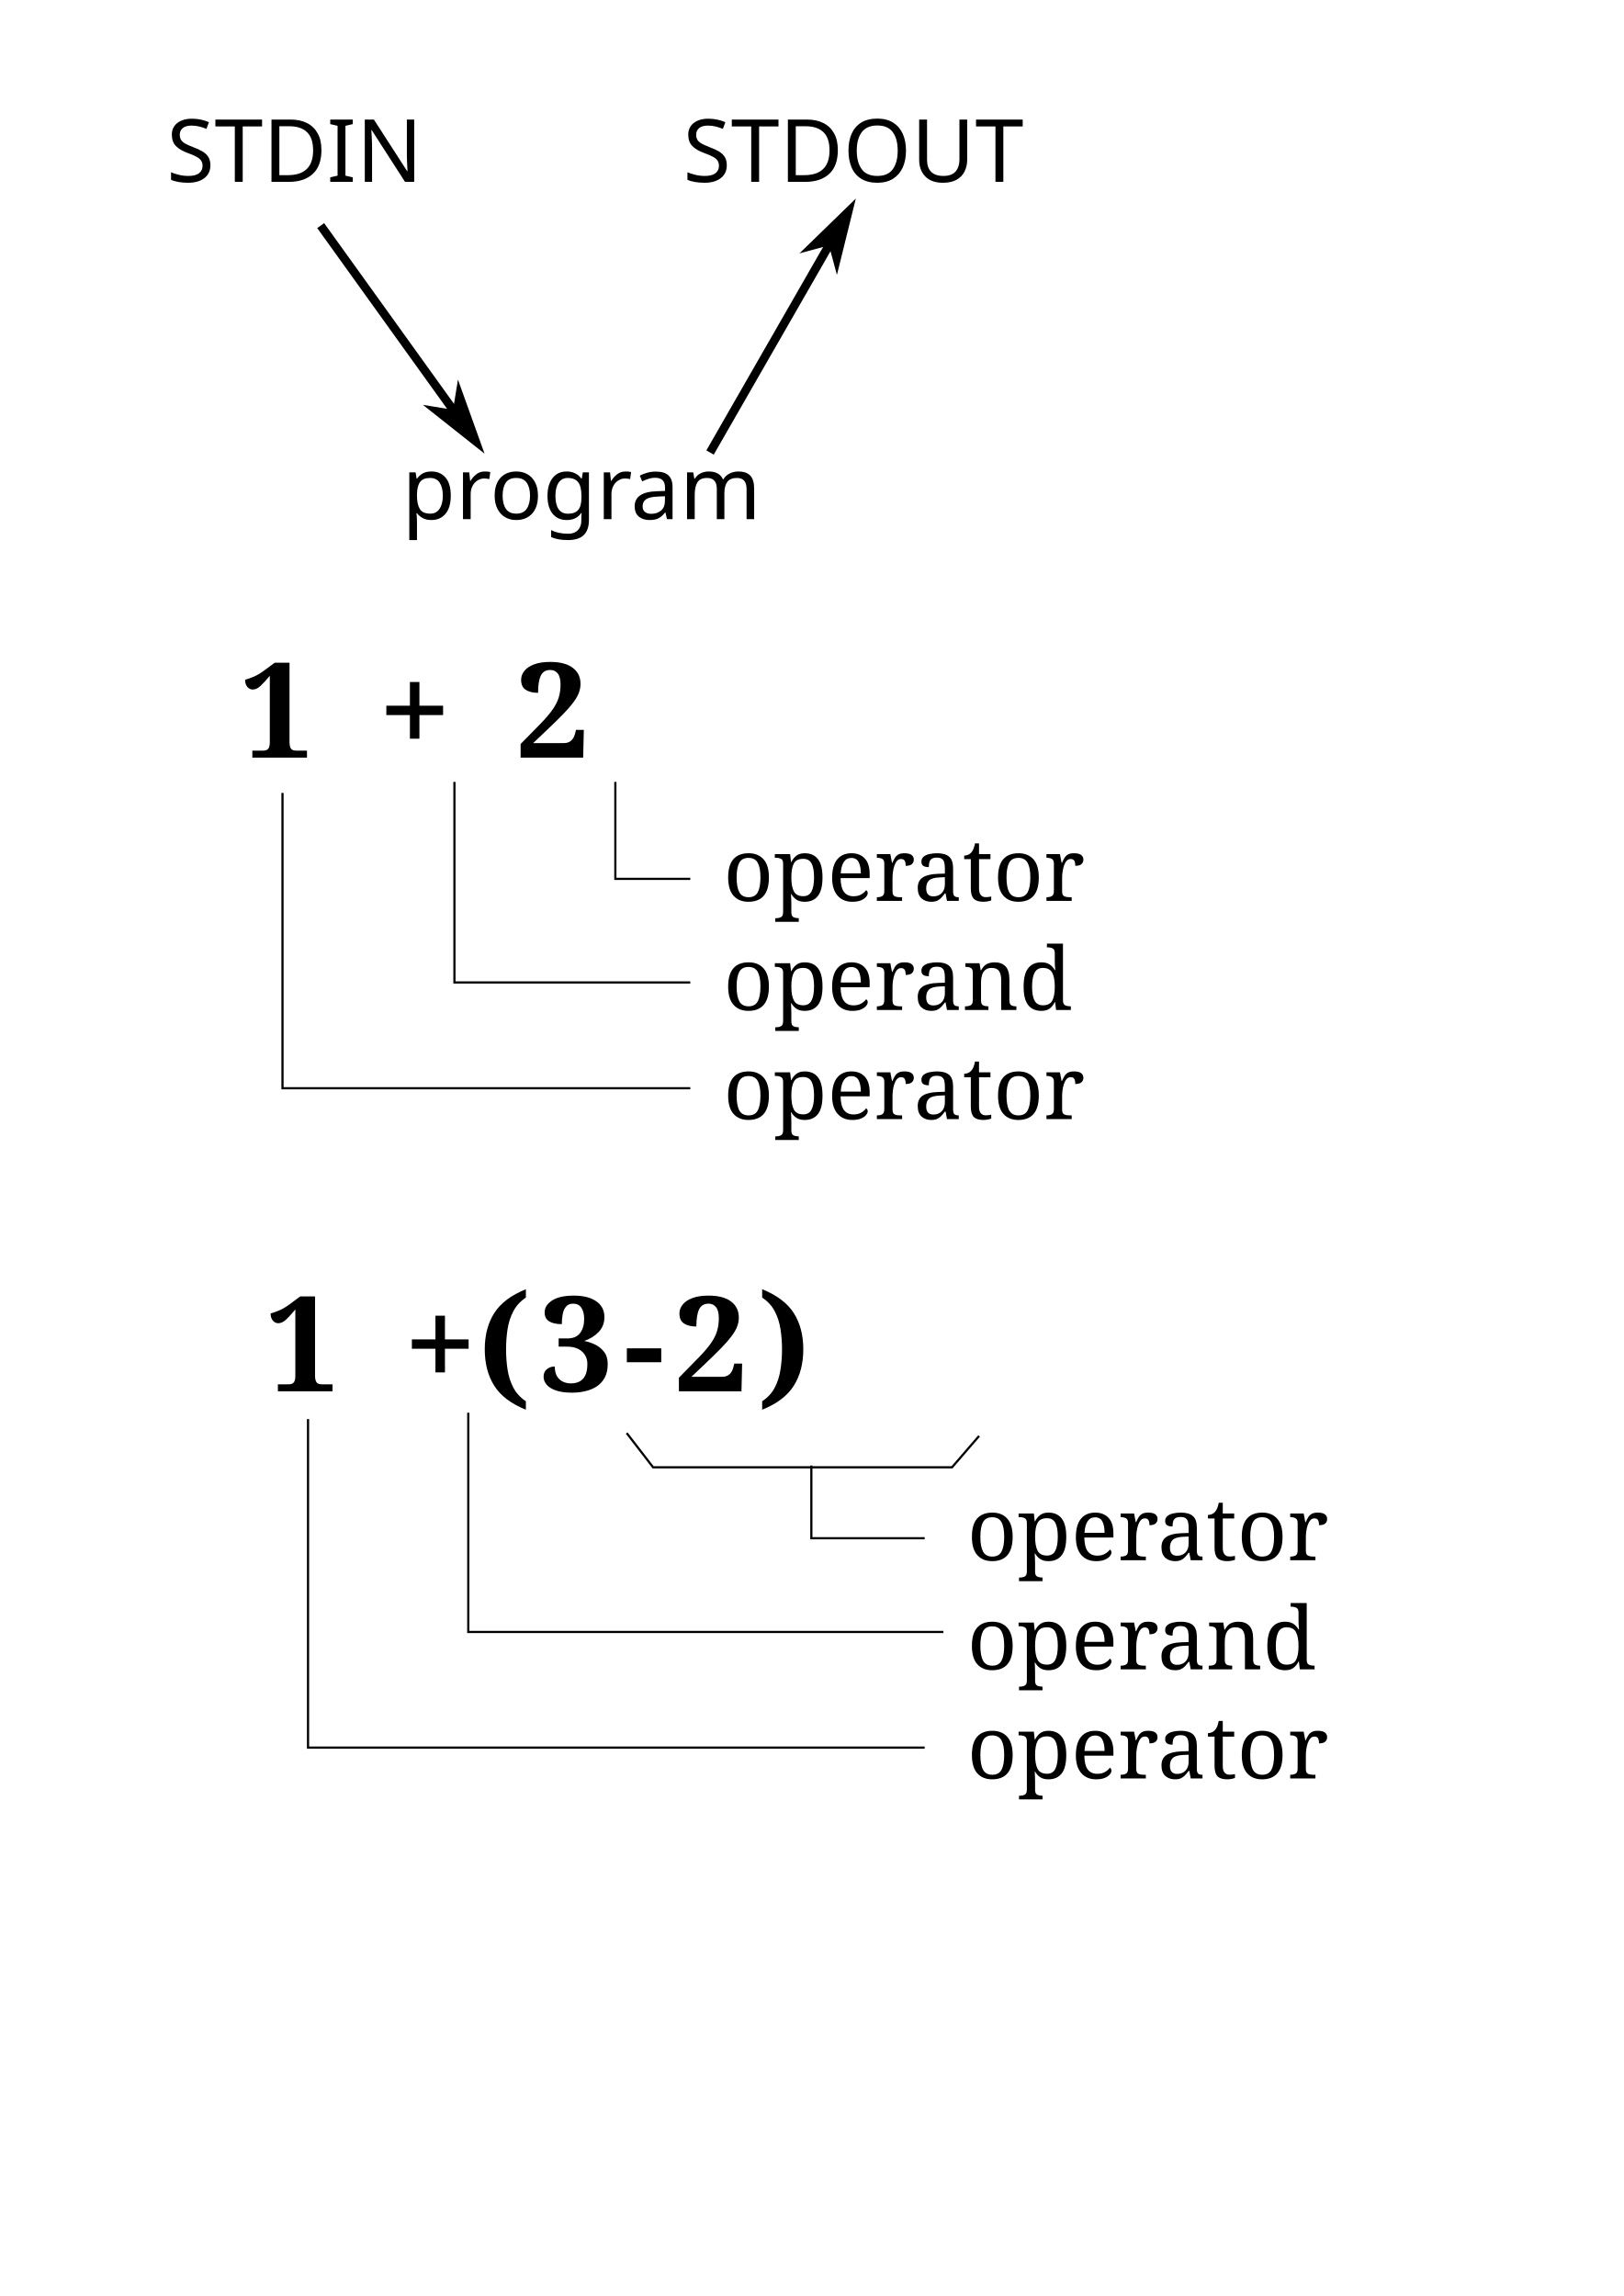
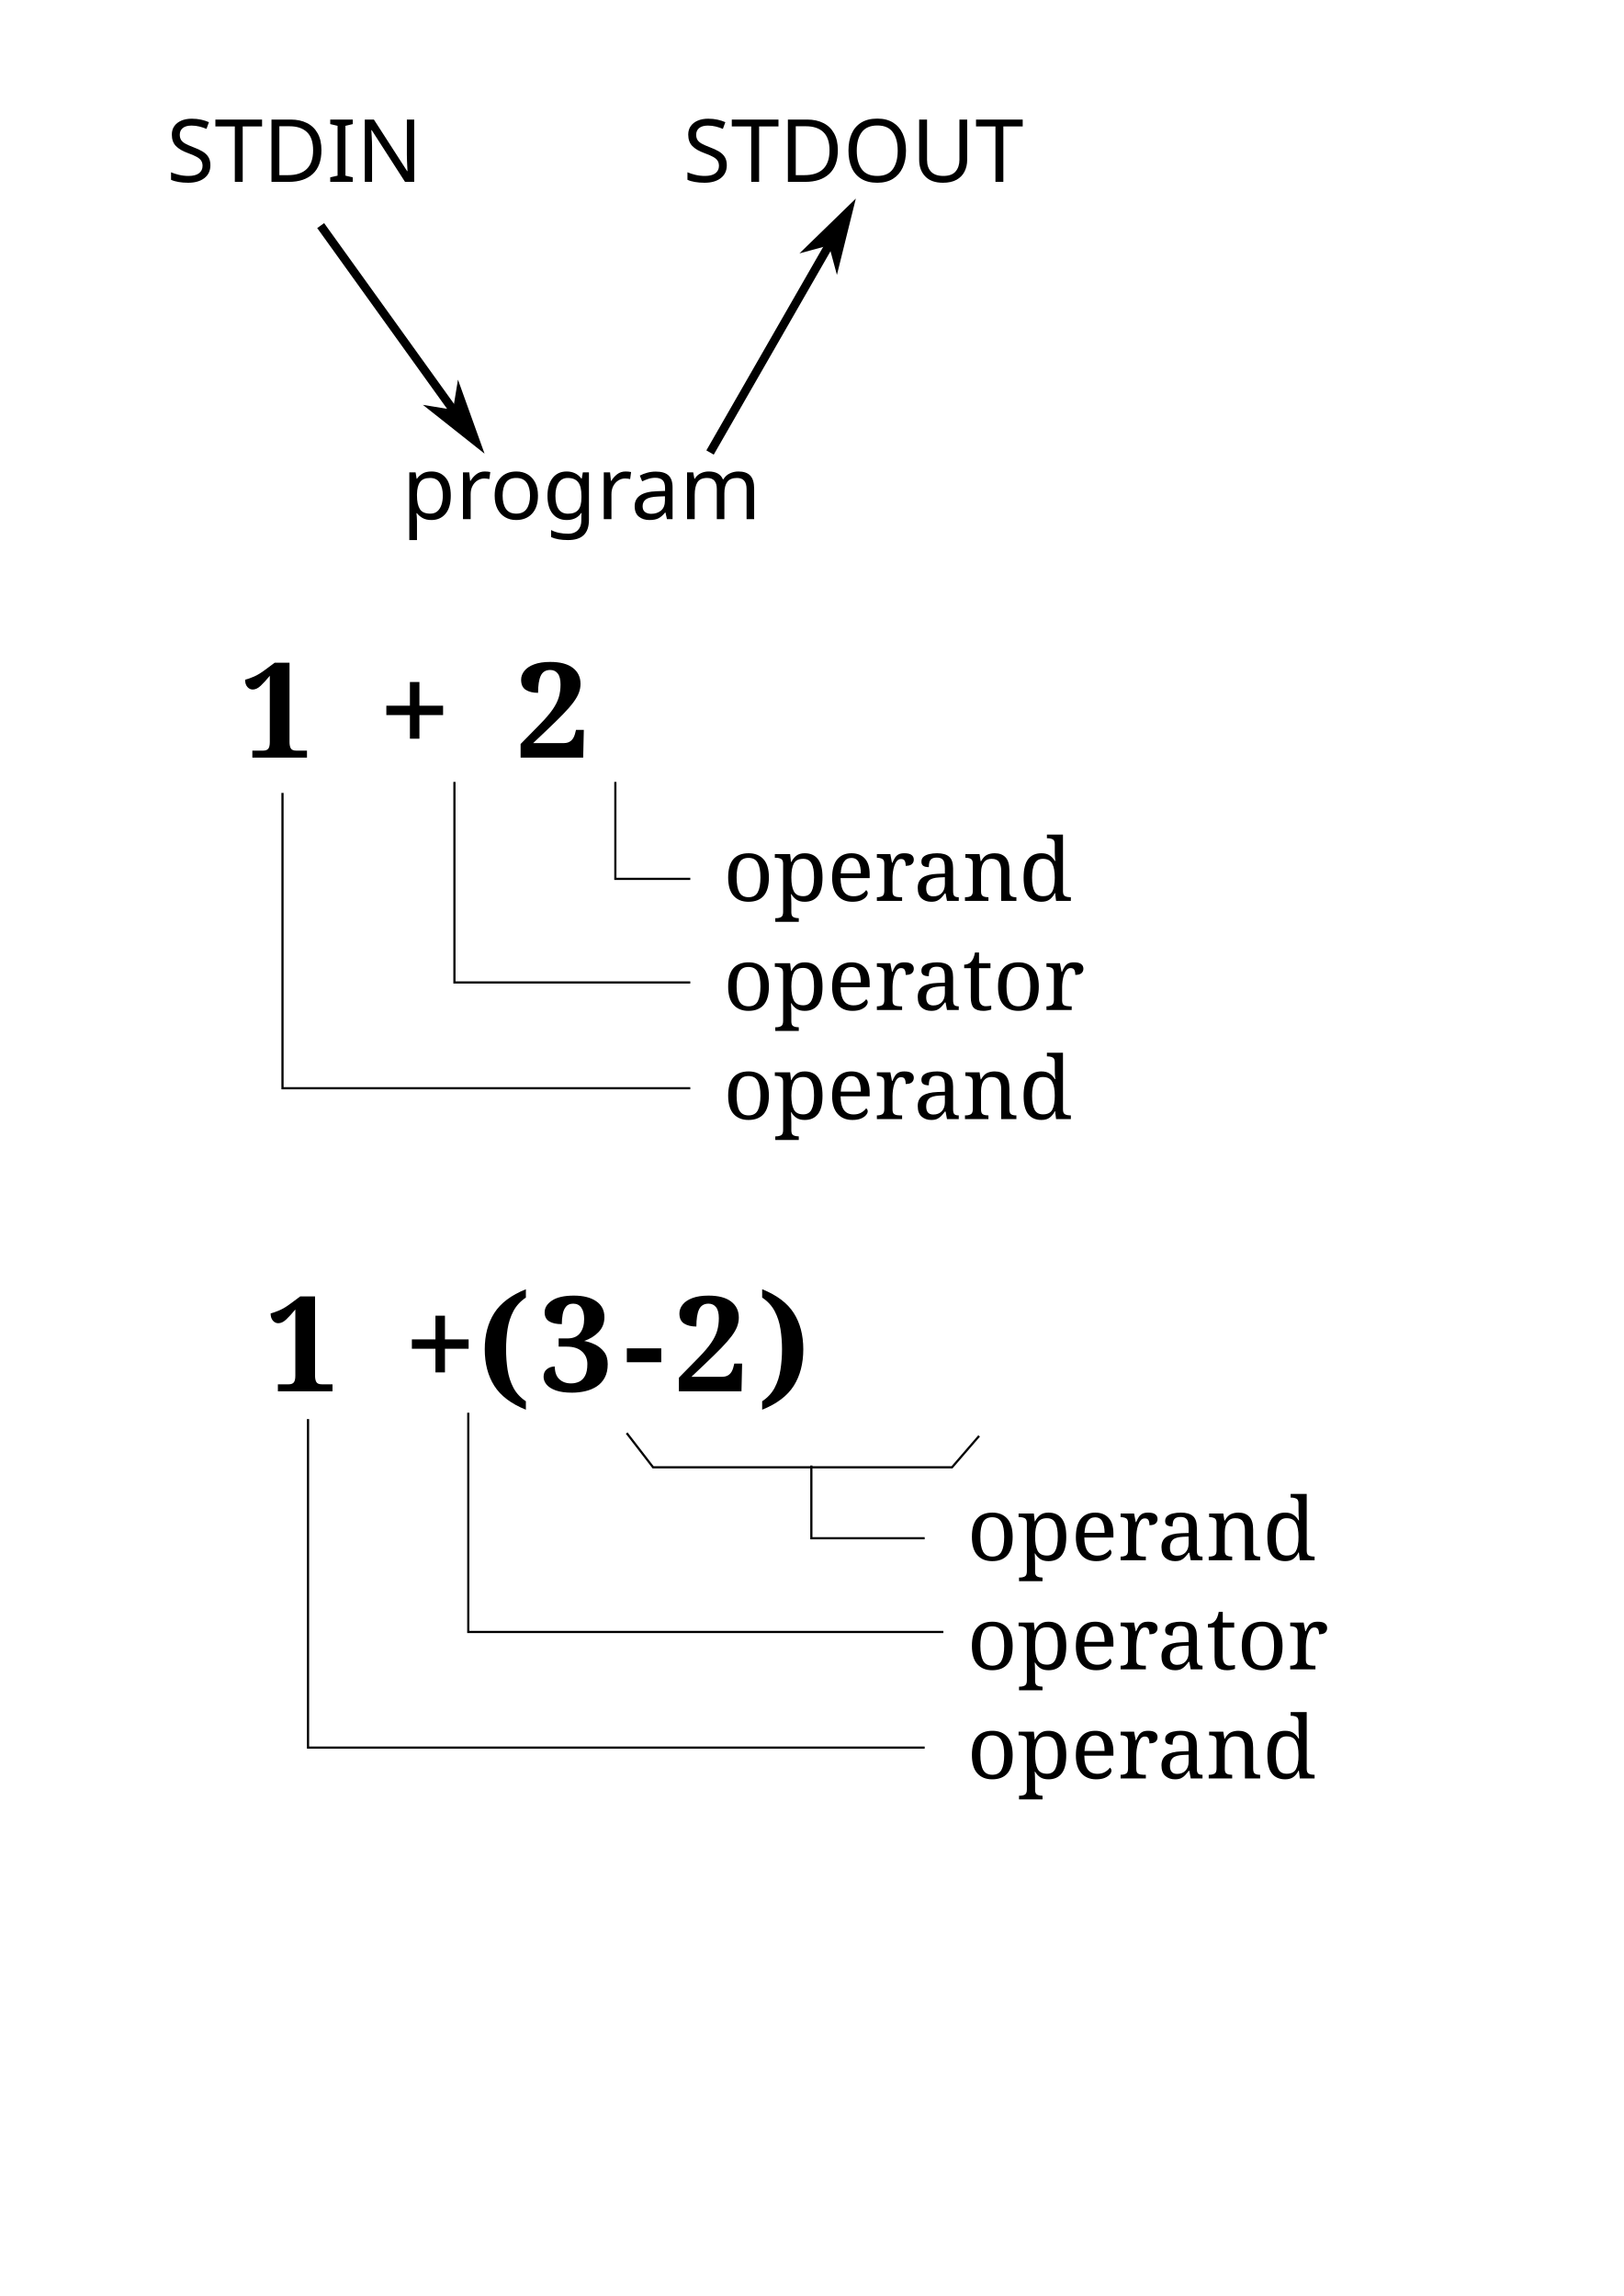
<svg xmlns="http://www.w3.org/2000/svg" width="744.094" height="1052.362" id="svg2" version="1.1">
  <defs id="defs4">
    <marker orient="auto" refY="0.0" refX="0.0" id="Arrow1Mend" style="overflow:visible;">
      <path id="path3784" d="M 0.0,0.0 L 5.0,-5.0 L -12.5,0.0 L 5.0,5.0 L 0.0,0.0 z " style="fill-rule:evenodd;stroke:#000000;stroke-width:1.0pt;" transform="scale(0.4) rotate(180) translate(10,0)" />
    </marker>
    <marker orient="auto" refY="0.0" refX="0.0" id="Arrow1Lend" style="overflow:visible;">
      <path id="path3778" d="M 0.0,0.0 L 5.0,-5.0 L -12.5,0.0 L 5.0,5.0 L 0.0,0.0 z " style="fill-rule:evenodd;stroke:#000000;stroke-width:1.0pt;" transform="scale(0.8) rotate(180) translate(12.5,0)" />
    </marker>
  </defs>
  <g id="layer1">
    <g id="g3016">
      <text id="text3755" y="83.36" x="76.339" style="font-size:40px;font-style:normal;font-variant:normal;font-weight:500;font-stretch:normal;text-align:start;line-height:125%;letter-spacing:0px;word-spacing:0px;text-anchor:start;fill:#000000;fill-opacity:1;stroke:none;font-family:Press Start;-inkscape-font-specification:Press Start" xml:space="preserve">
        <tspan y="83.36" x="76.339" id="tspan3757">STDIN</tspan>
      </text>
      <text id="text3759" y="237.947" x="184.168" style="font-size:40px;font-style:normal;font-variant:normal;font-weight:500;font-stretch:normal;text-align:start;line-height:125%;letter-spacing:0px;word-spacing:0px;text-anchor:start;fill:#000000;fill-opacity:1;stroke:none;font-family:Press Start;-inkscape-font-specification:Press Start" xml:space="preserve">
        <tspan y="237.947" x="184.168" id="tspan3761">program</tspan>
      </text>
      <text id="text3763" y="83.36" x="312.991" style="font-size:40px;font-style:normal;font-variant:normal;font-weight:500;font-stretch:normal;text-align:start;line-height:125%;letter-spacing:0px;word-spacing:0px;text-anchor:start;fill:#000000;fill-opacity:1;stroke:none;font-family:Press Start;-inkscape-font-specification:Press Start" xml:space="preserve">
        <tspan y="83.36" x="312.991" id="tspan3765">STDOUT</tspan>
      </text>
      <path id="path3767" d="m 146.953,103.399 70.614,98.287" style="fill:none;stroke:#000000;stroke-width:3.9;stroke-linecap:butt;stroke-linejoin:miter;stroke-miterlimit:4;stroke-opacity:1;stroke-dasharray:none;marker-end:url(#Arrow1Mend)" />
      <path id="path3769" d="M 325.396,207.411 388.376,97.673" style="fill:none;stroke:#000000;stroke-width:3.9;stroke-linecap:butt;stroke-linejoin:miter;stroke-miterlimit:4;stroke-opacity:1;stroke-dasharray:none;marker-end:url(#Arrow1Mend)" />
    </g>
    <g id="g3003" transform="translate(35.51631,183.8381)">
      <text id="text2985" y="163.428" x="74.255" style="font-size:60.615px;font-style:normal;font-variant:normal;font-weight:normal;font-stretch:normal;text-align:start;line-height:125%;letter-spacing:0px;word-spacing:0px;text-anchor:start;fill:#000000;fill-opacity:1;stroke:none;font-family:Serif;-inkscape-font-specification:Serif" xml:space="preserve">
        <tspan style="font-weight:bold;letter-spacing:29.459px;-inkscape-font-specification:Serif Bold" y="163.428" x="74.255" id="tspan2987">1+2</tspan>
      </text>
      <text id="text2989" y="229.088" x="295.975" style="font-size:40px;font-style:normal;font-variant:normal;font-weight:normal;font-stretch:normal;text-align:start;line-height:125%;letter-spacing:0px;word-spacing:0px;text-anchor:start;fill:#000000;fill-opacity:1;stroke:none;font-family:Serif;-inkscape-font-specification:Serif" xml:space="preserve">
-         <tspan y="229.088" x="295.975" id="tspan2991">operator</tspan>
-         <tspan id="tspan2993" y="279.088" x="295.975">operand</tspan>
-         <tspan id="tspan2995" y="329.088" x="295.975">operator</tspan>
+         <tspan id="tspan2995" y="229.088" x="295.975">operand</tspan>
+         <tspan y="279.088" x="295.975" id="tspan3026">operator</tspan>
+         <tspan y="329.088" x="295.975" id="tspan3028">operand</tspan>
      </text>
      <path id="path2997" d="m 246.477,174.54 0,44.447 34.345,0" style="fill:none;stroke:#000000;stroke-width:1px;stroke-linecap:butt;stroke-linejoin:miter;stroke-opacity:1" />
      <path style="fill:none;stroke:#000000;stroke-width:1px;stroke-linecap:butt;stroke-linejoin:miter;stroke-opacity:1" d="m 172.736,174.54 0,91.924 108.086,0" id="path2999" />
      <path id="path3001" d="m 93.944,179.59 0,135.36 186.878,0" style="fill:none;stroke:#000000;stroke-width:1px;stroke-linecap:butt;stroke-linejoin:miter;stroke-opacity:1" />
    </g>
    <g id="g3467" transform="translate(47.21713,486.057)">
      <text xml:space="preserve" style="font-size:60.615px;font-style:normal;font-variant:normal;font-weight:normal;font-stretch:normal;text-align:start;line-height:125%;letter-spacing:0px;word-spacing:0px;text-anchor:start;fill:#000000;fill-opacity:1;stroke:none;font-family:Serif;-inkscape-font-specification:Serif" x="74.255" y="151.658" id="text3469">
        <tspan id="tspan3471" x="74.255" y="151.658" style="font-weight:bold;letter-spacing:29.459px;-inkscape-font-specification:Serif Bold">1+<tspan style="letter-spacing:4.46px" id="tspan3487">(3-2)</tspan>
        </tspan>
      </text>
      <text xml:space="preserve" style="font-size:40px;font-style:normal;font-variant:normal;font-weight:normal;font-stretch:normal;text-align:start;line-height:125%;letter-spacing:0px;word-spacing:0px;text-anchor:start;fill:#000000;fill-opacity:1;stroke:none;font-family:Serif;-inkscape-font-specification:Serif" x="395.975" y="229.088" id="text3473">
-         <tspan id="tspan3475" x="395.975" y="229.088">operator</tspan>
-         <tspan x="395.975" y="279.088" id="tspan3477">operand</tspan>
-         <tspan x="395.975" y="329.088" id="tspan3479">operator</tspan>
+         <tspan x="395.975" y="229.088" id="tspan3479">operand</tspan>
+         <tspan x="395.975" y="279.088" id="tspan3035">operator</tspan>
+         <tspan x="395.975" y="329.088" id="tspan3037">operand</tspan>
      </text>
      <path style="fill:none;stroke:#000000;stroke-width:1px;stroke-linecap:butt;stroke-linejoin:miter;stroke-opacity:1" d="m 324.601,185.656 0,33.331 51.936,0" id="path3481" />
      <path id="path3483" d="m 167.377,161.462 0,100.486 217.731,0" style="fill:none;stroke:#000000;stroke-width:1px;stroke-linecap:butt;stroke-linejoin:miter;stroke-opacity:1" />
      <path style="fill:none;stroke:#000000;stroke-width:1px;stroke-linecap:butt;stroke-linejoin:miter;stroke-opacity:1" d="m 93.944,164.367 0,150.583 282.593,0" id="path3485" />
      <path style="fill:none;stroke:#000000;stroke-width:1px;stroke-linecap:butt;stroke-linejoin:miter;stroke-opacity:1" d="m 401.491,582.212 -12.424,14.386 -136.991,0 -12.097,-15.693" id="path3489" transform="translate(0,-410.1219)" />
    </g>
  </g>
</svg>
